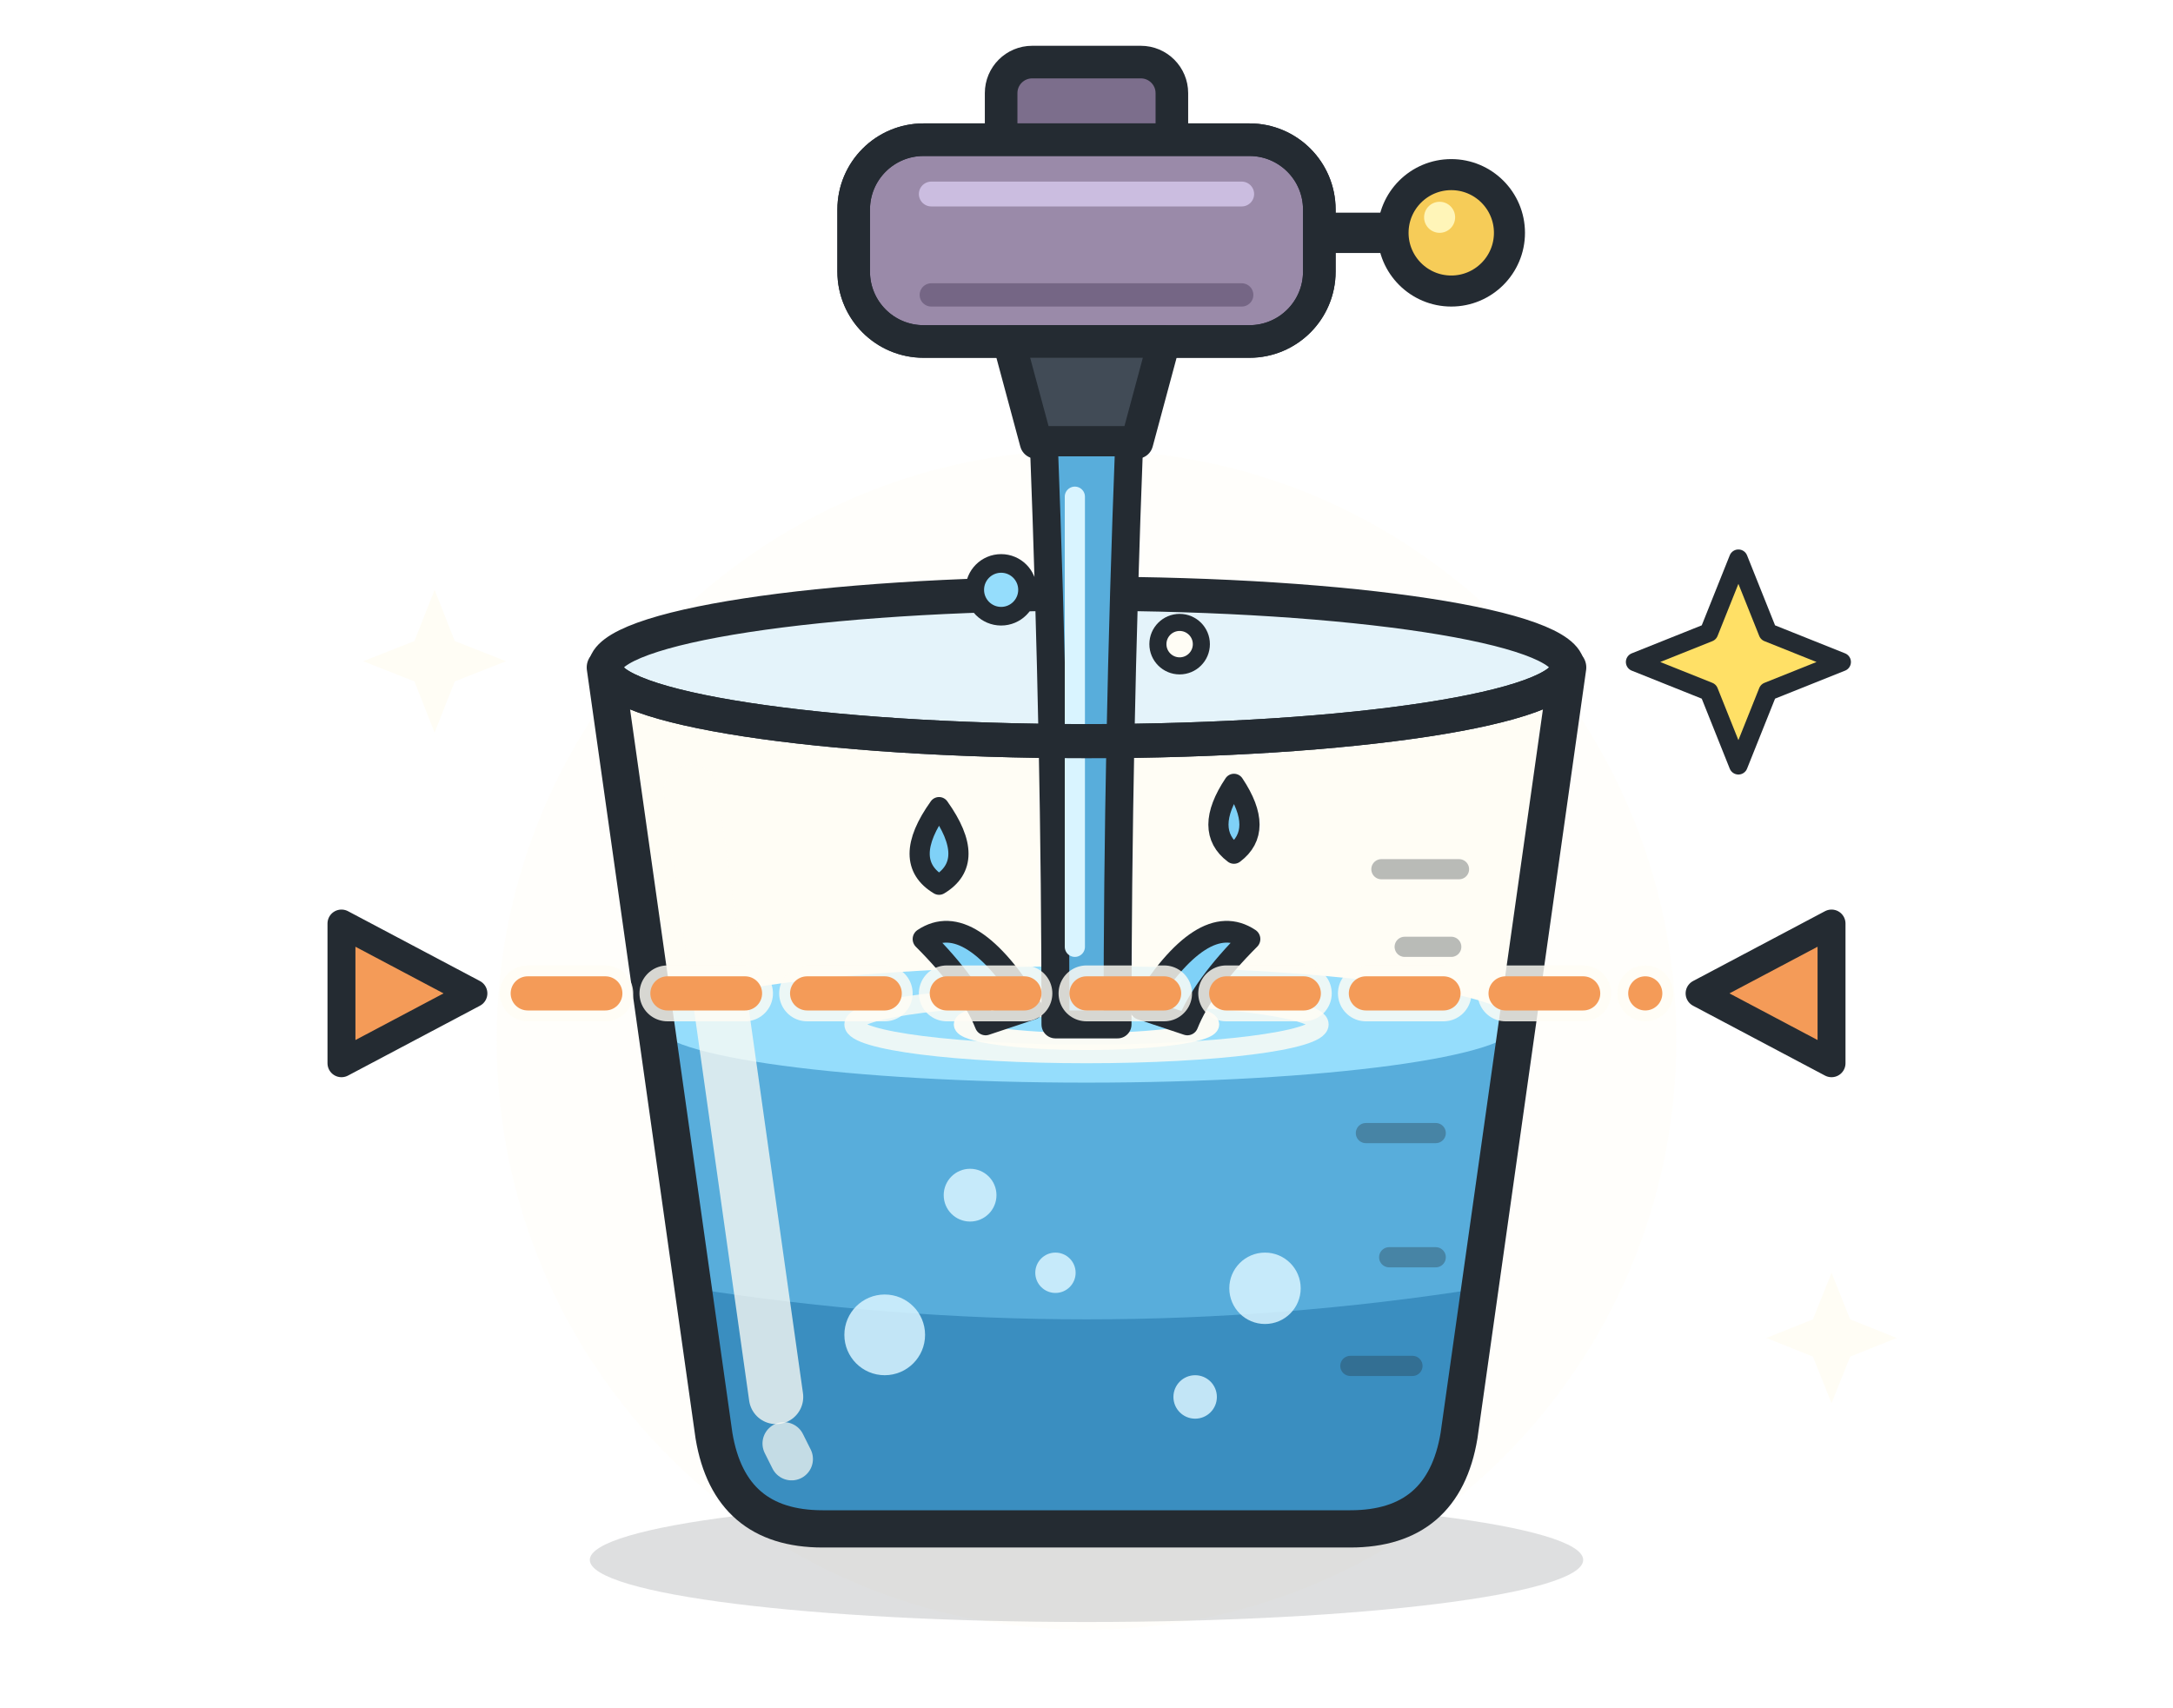
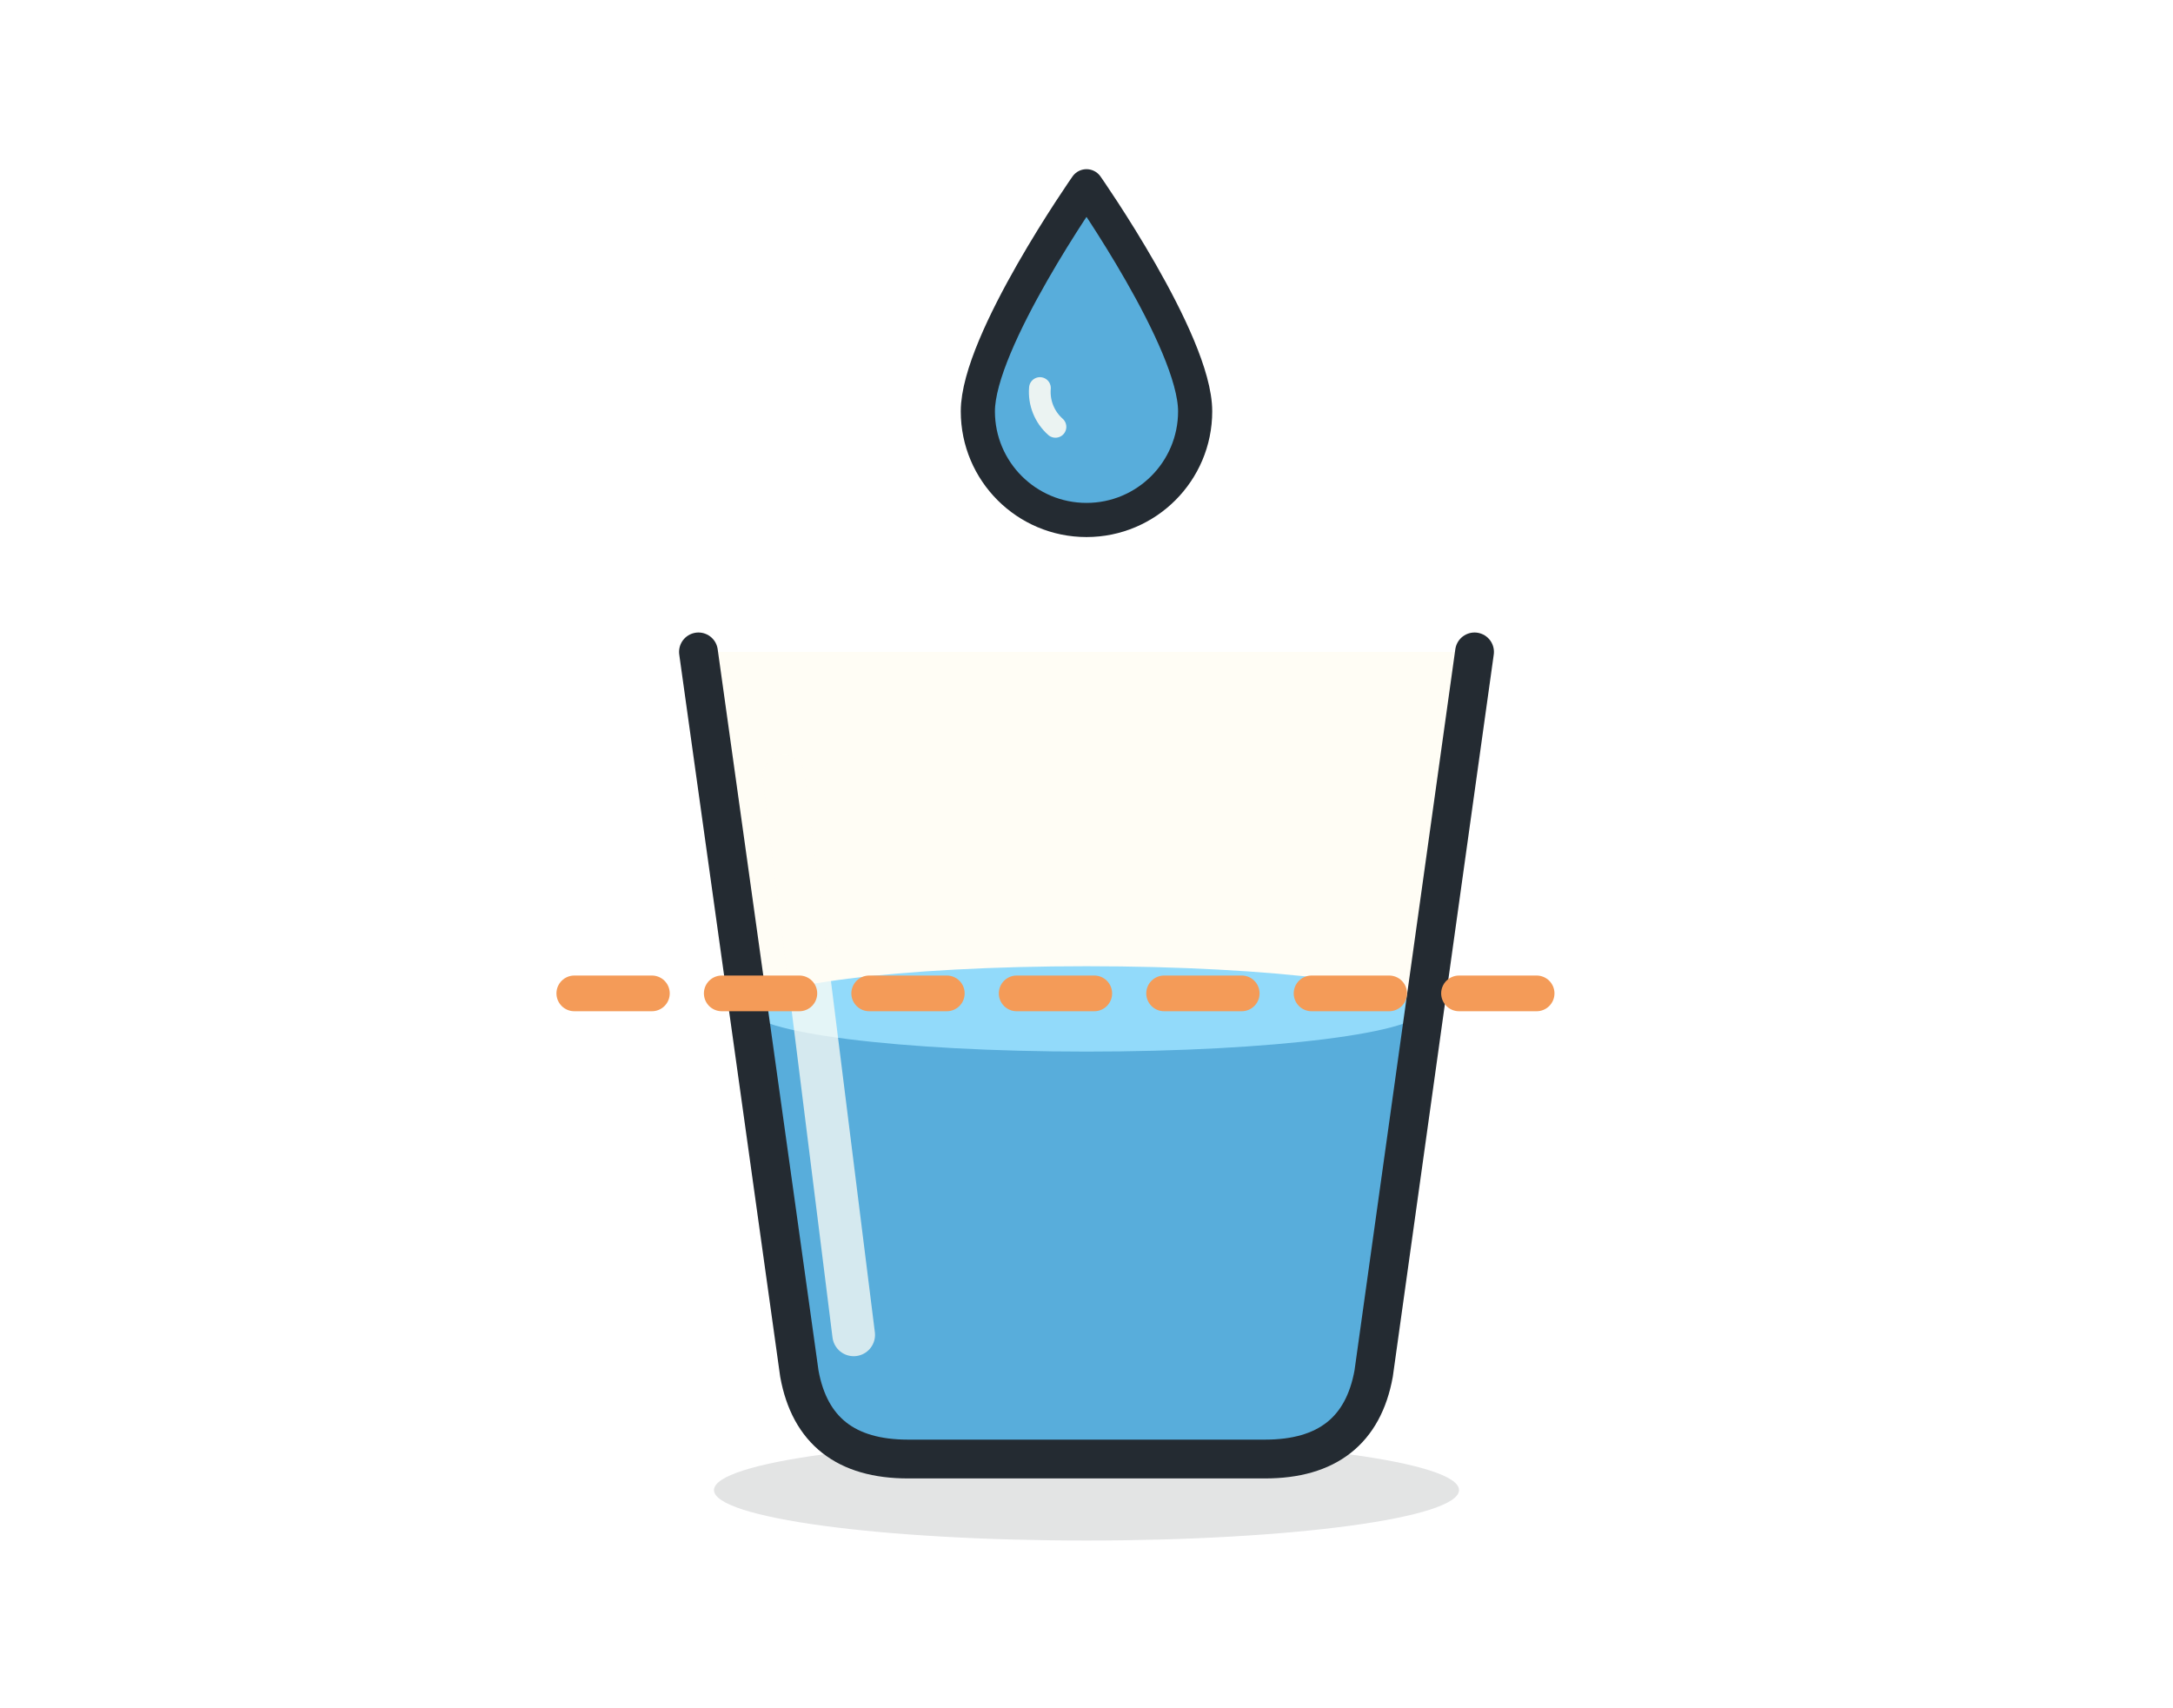
<svg xmlns="http://www.w3.org/2000/svg" viewBox="0 0 280 220">
-   <circle cx="140" cy="134" r="76" fill="#fffdf5" opacity=".42" />
-   <circle cx="140" cy="134" r="54" fill="#fffdf5" opacity=".32" />
-   <ellipse cx="140" cy="201" rx="64" ry="8" fill="#242b32" opacity=".15" />
-   <path d="M78 86 L92 185 Q94 197 106 197 H174 Q186 197 188 185 L202 86 Z" fill="#fffdf5" />
-   <ellipse cx="140" cy="86" rx="62" ry="9.5" fill="#e4f3fa" stroke="#242b32" stroke-width="4.4" />
-   <path d="M84.5 132 L92 185 Q94 195 106 195 H174 Q186 195 188 185 L195.5 132 Z" fill="#58addb" />
-   <path d="M89.2 166 L92 185 Q94 195 106 195 H174 Q186 195 188 185 L190.8 166 Q140 174 89.2 166 Z" fill="#3a8ec0" />
-   <ellipse cx="140" cy="132" rx="55.5" ry="7.5" fill="#95ddfc" />
-   <ellipse cx="140" cy="132" rx="30" ry="3.8" fill="none" stroke="#fffdf5" stroke-width="2.4" opacity=".82" />
-   <ellipse cx="140" cy="132" rx="16" ry="2.2" fill="none" stroke="#fffdf5" stroke-width="2.2" opacity=".95" />
-   <g fill="#d9f4ff" opacity=".85">
-     <circle cx="114" cy="172" r="5.2" />
-     <circle cx="125" cy="154" r="3.4" />
-     <circle cx="163" cy="166" r="4.6" />
-     <circle cx="154" cy="180" r="2.8" />
-     <circle cx="136" cy="164" r="2.6" />
+   <ellipse cx="140" cy="192" rx="48" ry="6.5" fill="#242b32" opacity=".13" />
+   <g stroke="#242b32" stroke-width="4.4" stroke-linejoin="round" stroke-linecap="round">
+     <path d="M140 24 C140 24 126 44 126 53 a14 14 0 0 0 28 0 C154 44 140 24 140 24 Z" fill="#58addb" />
+     <path d="M134 50 a6 6 0 0 0 2 5" fill="none" stroke="#fffdf5" stroke-width="2.8" opacity=".88" />
  </g>
-   <g stroke="#242b32" stroke-width="4.2" stroke-linejoin="round" stroke-linecap="round">
-     <rect x="129" y="8" width="22" height="14" rx="4" fill="#7c6e8c" />
-     <path d="M167 30 h16" stroke-width="5.2" />
-     <circle cx="187" cy="30" r="7.5" fill="#f6cc58" stroke-width="4" />
-     <circle cx="185.5" cy="28" r="2" fill="#fff5b8" stroke="none" />
-     <rect x="110" y="18" width="60" height="26" rx="9" fill="#9a8aa9" />
-     <path d="M120 25 h40" stroke="#cbbde0" stroke-width="3.2" />
-     <path d="M120 38 h40" stroke="#756685" stroke-width="3" />
-     <rect x="110" y="18" width="60" height="26" rx="9" fill="none" />
-     <path d="M130 44 h20 l-3.5 13 h-13 Z" fill="#414b56" />
-   </g>
-   <g stroke-linejoin="round" stroke-linecap="round">
-     <path d="M134.5 57 Q136 96 136 132 H144 Q144 96 145.5 57 Z" fill="#58addb" stroke="#242b32" stroke-width="3.6" />
-     <path d="M138.5 64 v58" stroke="#d9f4ff" stroke-width="2.6" />
-     <path d="M133 130 Q125 117 119 121 Q125 127 127 132 Z" fill="#7fd1f7" stroke="#242b32" stroke-width="2.8" />
-     <path d="M147 130 Q155 117 161 121 Q155 127 153 132 Z" fill="#7fd1f7" stroke="#242b32" stroke-width="2.8" />
-     <path d="M121 104 Q116 111 121 114 Q126 111 121 104 Z" fill="#7fd1f7" stroke="#242b32" stroke-width="2.6" />
-     <path d="M159 101 Q155 107 159 110 Q163 107 159 101 Z" fill="#7fd1f7" stroke="#242b32" stroke-width="2.6" />
-     <circle cx="129" cy="76" r="3.4" fill="#95ddfc" stroke="#242b32" stroke-width="2.4" />
-     <circle cx="152" cy="83" r="2.8" fill="#fffdf5" stroke="#242b32" stroke-width="2.2" />
-   </g>
-   <g stroke-linecap="round">
-     <path d="M178 112 h10 M181 122 h6 M176 146 h9 M179 162 h6 M174 176 h8" stroke="#242b32" stroke-width="2.6" opacity=".32" />
-     <path d="M89 102 L100 180" stroke="#fffdf5" stroke-width="7" opacity=".76" />
-     <path d="M101 186 L102 188" stroke="#fffdf5" stroke-width="5.5" opacity=".7" />
-     <path d="M78 86 L92 185 Q94 197 106 197 H174 Q186 197 188 185 L202 86" fill="none" stroke="#242b32" stroke-width="4.8" stroke-linejoin="round" />
-     <path d="M78 86 A62 9.5 0 0 0 202 86" fill="none" stroke="#242b32" stroke-width="4.4" />
-   </g>
-   <g stroke-linejoin="round" stroke-linecap="round">
-     <path d="M68 128 H212" stroke="#fffdf5" stroke-width="7.2" stroke-dasharray="10 8" opacity=".82" />
-     <path d="M68 128 H212" stroke="#f49b58" stroke-width="4.4" stroke-dasharray="10 8" />
-     <path d="M44 119 L61 128 L44 137 Z" fill="#f49b58" stroke="#242b32" stroke-width="3.6" />
-     <path d="M236 119 L219 128 L236 137 Z" fill="#f49b58" stroke="#242b32" stroke-width="3.6" />
-   </g>
-   <g stroke="#242b32" stroke-width="2.4" stroke-linejoin="round">
-     <path d="M224 72 l3.8 9.5 9.5 3.8 -9.5 3.8 -3.8 9.5 -3.8 -9.5 -9.5 -3.8 9.5 -3.8 Z" fill="#ffe066" />
-     <path d="M56 76 l2.6 6.6 6.6 2.6 -6.6 2.6 -2.6 6.6 -2.6 -6.6 -6.6 -2.6 6.6 -2.6 Z" fill="#fffdf5" stroke="none" />
-     <path d="M236 164 l2.4 6 6 2.4 -6 2.4 -2.4 6 -2.4 -6 -6 -2.4 6 -2.4 Z" fill="#fffdf5" stroke="none" />
-   </g>
+   <path d="M90 84 L103 177 Q105 188 117 188 H163 Q175 188 177 177 L190 84 Z" fill="#fffdf5" />
+   <path d="M96.5 130 L103 177 Q105 186 117 186 H163 Q175 186 177 177 L183.5 130 Z" fill="#58addb" />
+   <ellipse cx="140" cy="130" rx="43.5" ry="5.5" fill="#92dafa" />
+   <path d="M101 100 L110 172" stroke="#fffdf5" stroke-width="5.5" stroke-linecap="round" opacity=".75" />
+   <path d="M90 84 L103 177 Q105 188 117 188 H163 Q175 188 177 177 L190 84" fill="none" stroke="#242b32" stroke-width="5" stroke-linecap="round" stroke-linejoin="round" />
+   <path d="M74 128 H206" stroke="#f49b58" stroke-width="4.6" stroke-linecap="round" stroke-dasharray="10 9" />
</svg>
